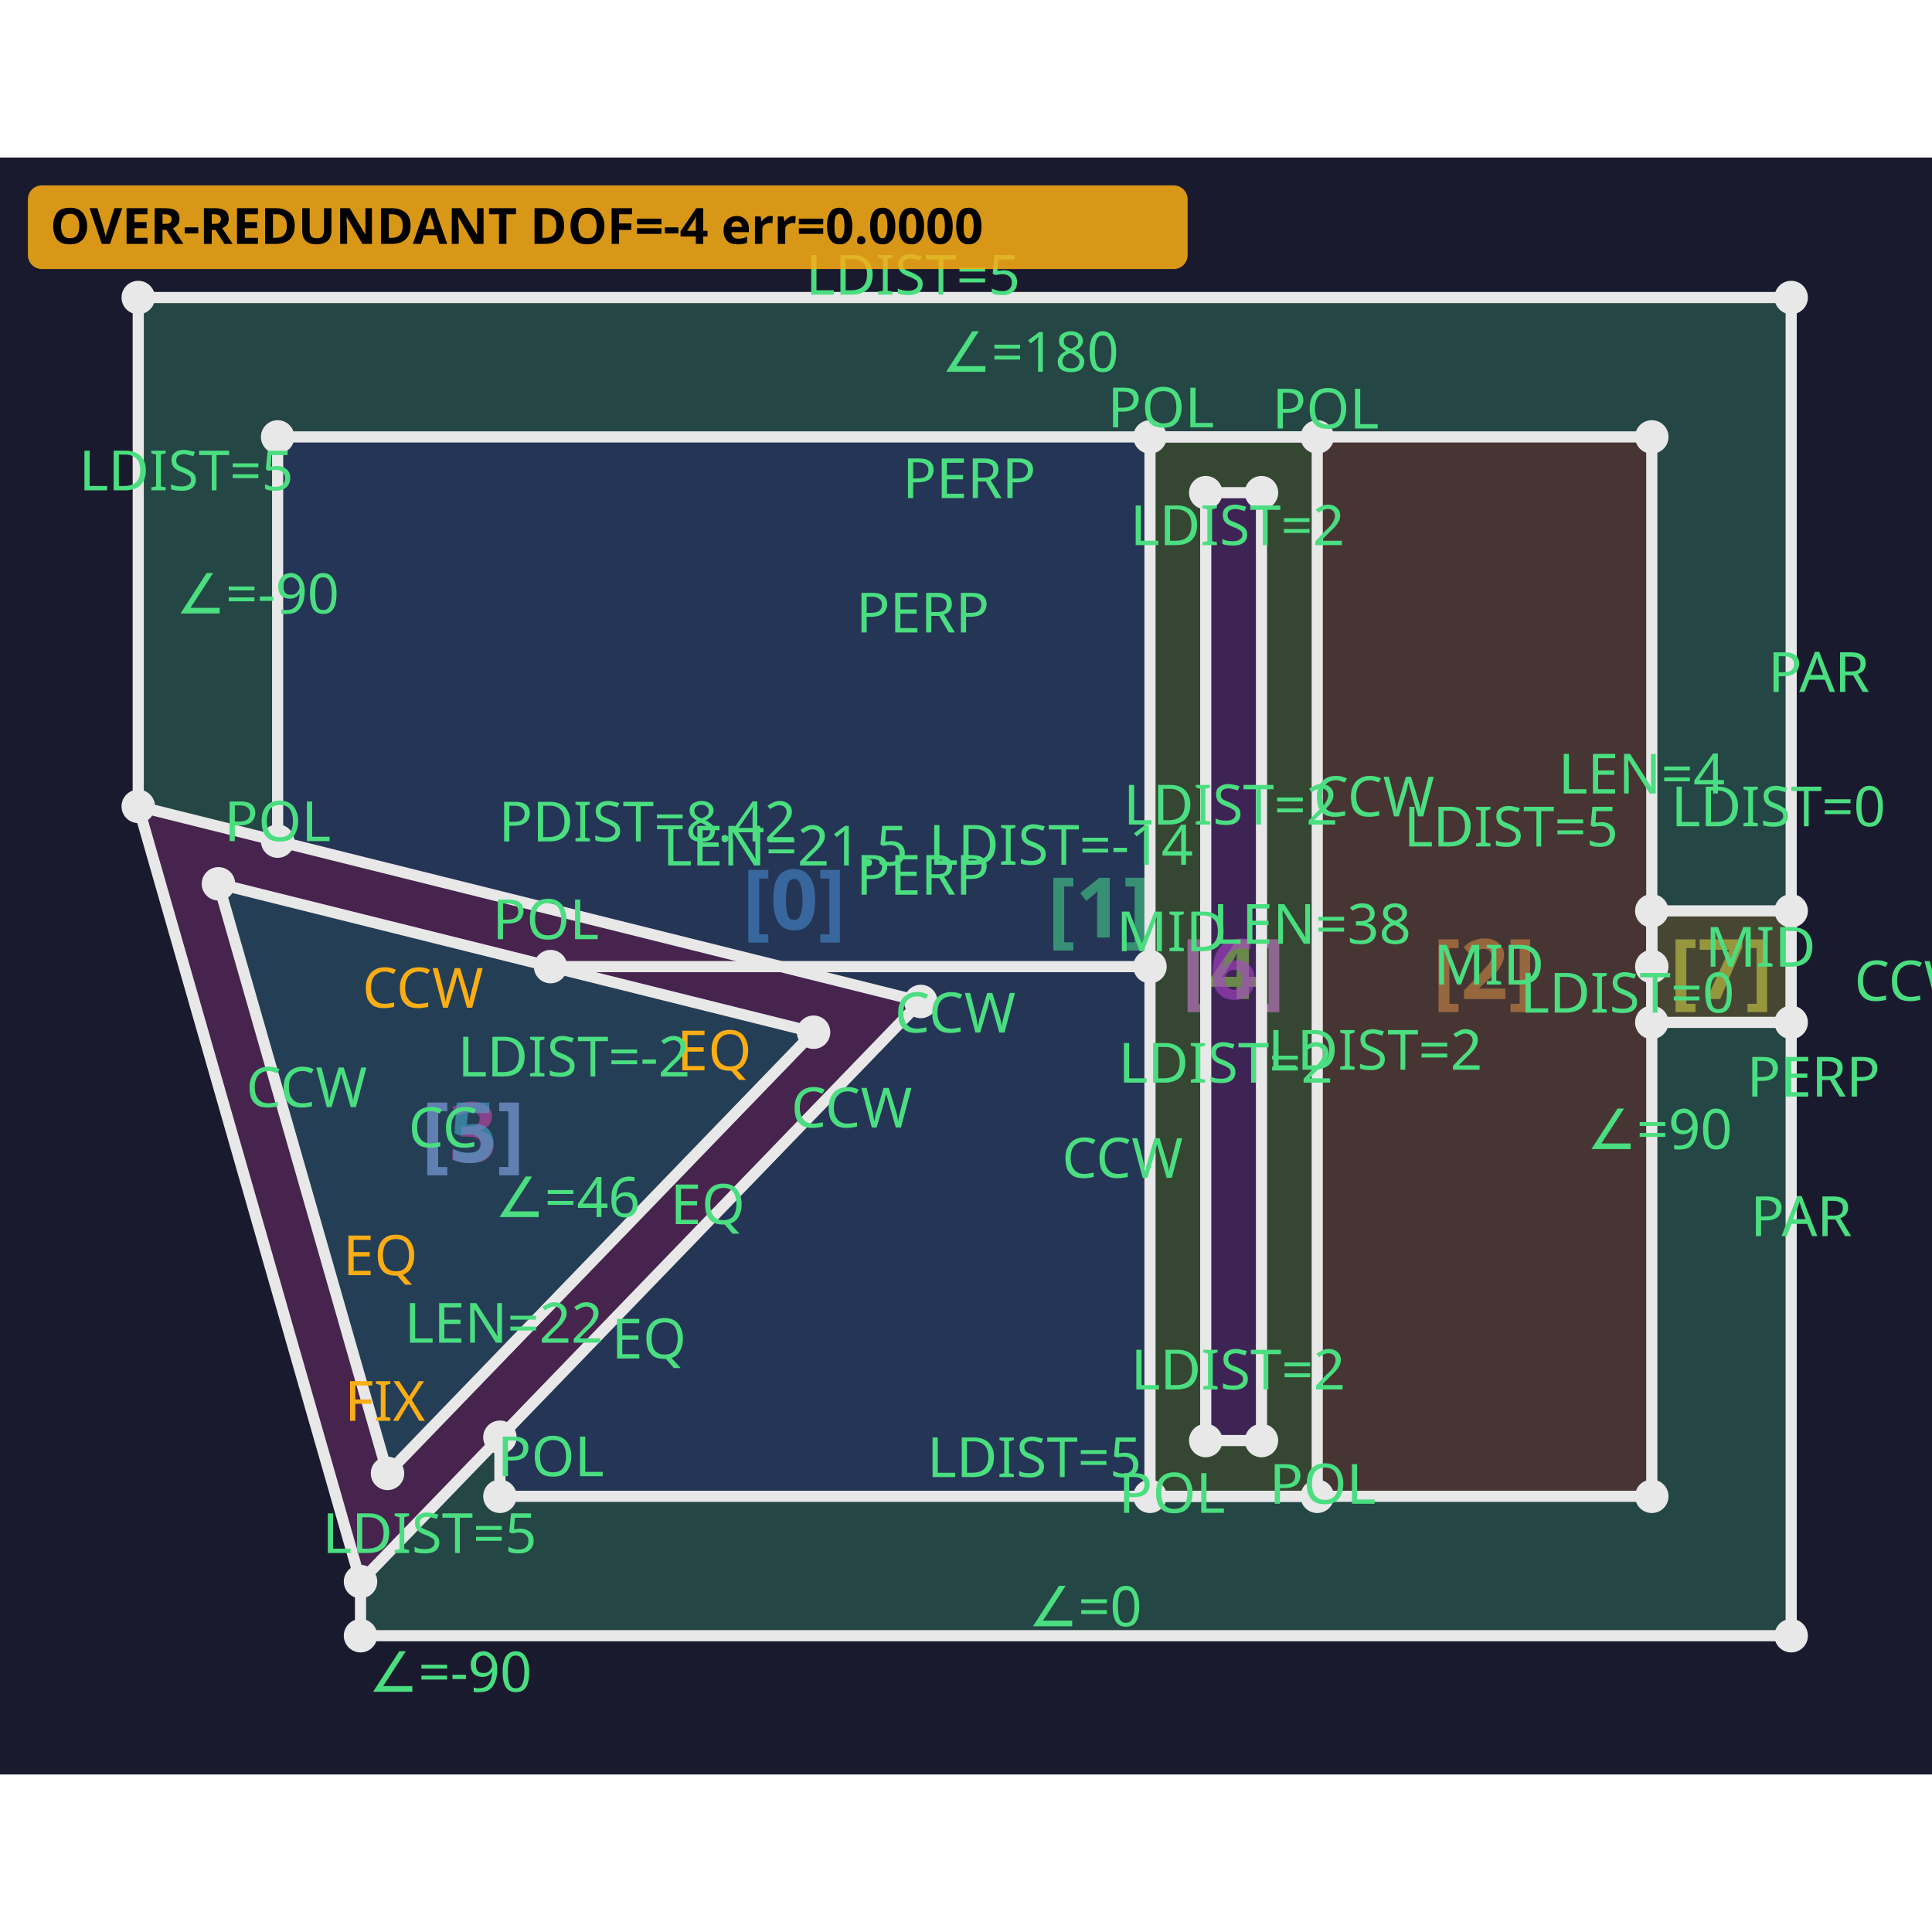
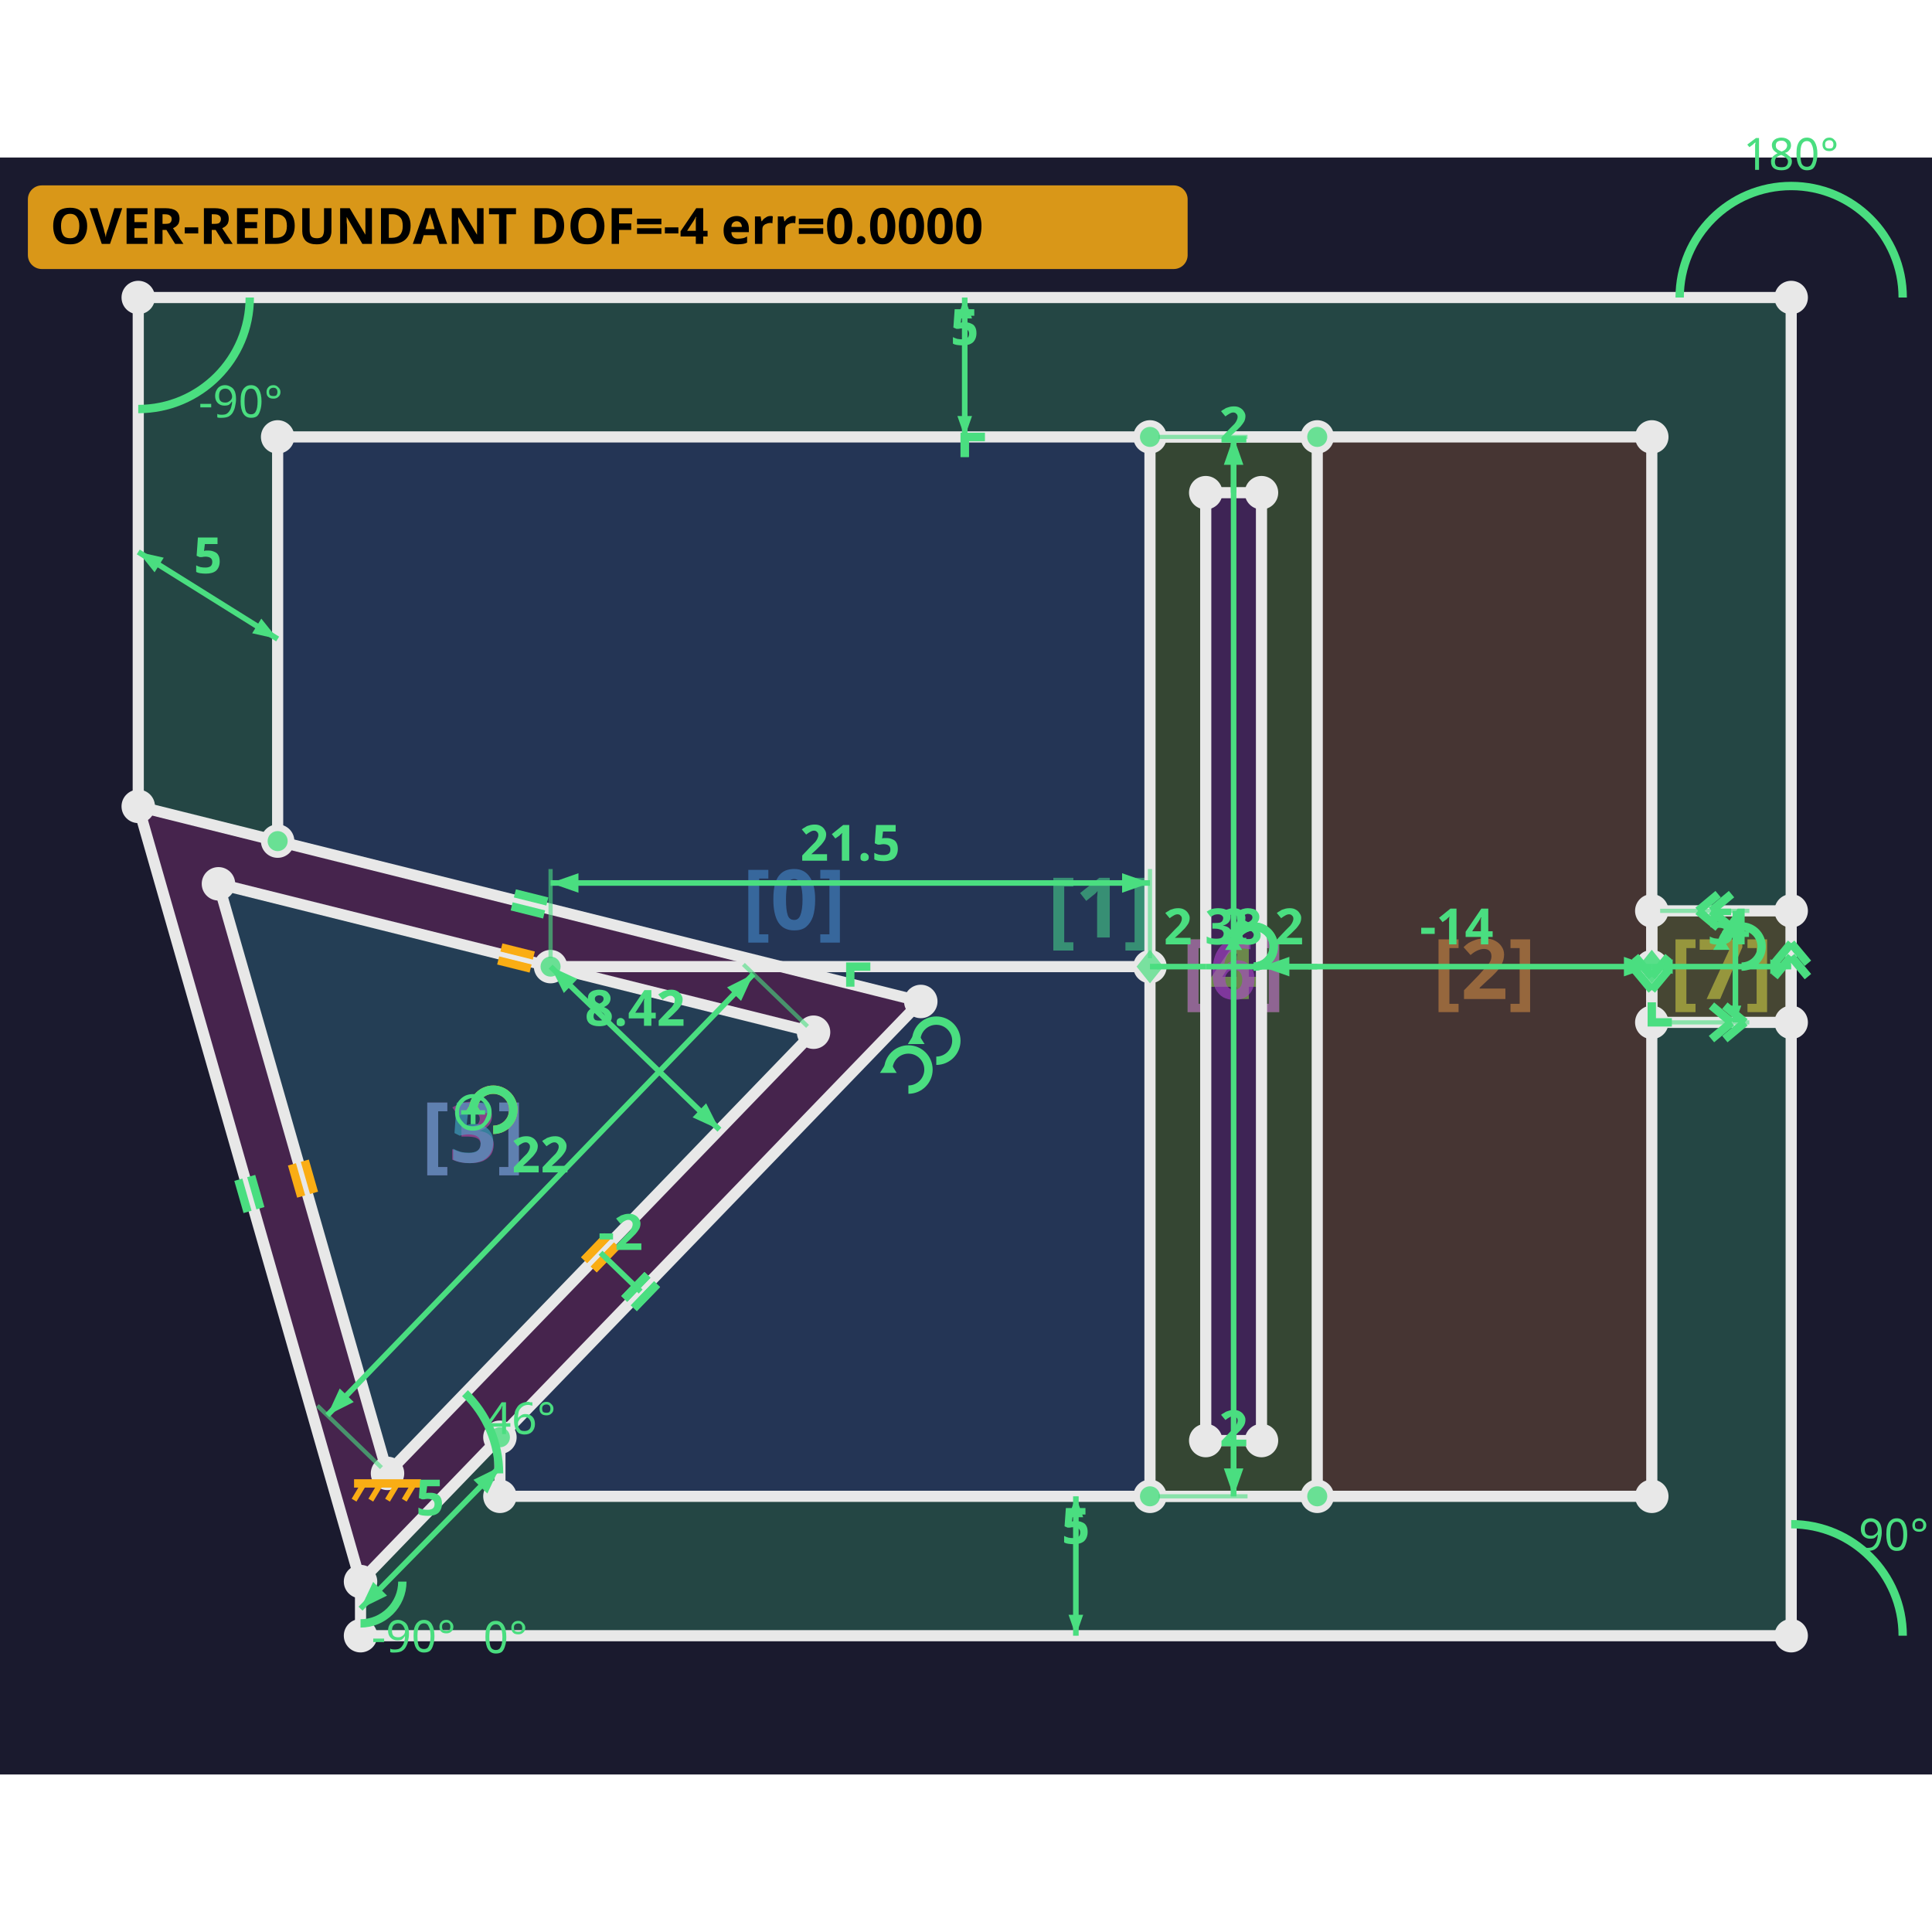
<svg xmlns="http://www.w3.org/2000/svg" viewBox="-13.9 -47.2 69.3 58.0" width="600" height="600">
  <rect x="-13.9" y="-47.2" width="69.3" height="58.0" fill="#1a1a2e" />
  <g data-layer="surfaces" opacity="0.25">
    <path d="M19.128,-16.928 L4.032,-1.296 L4.032,0.822 L27.349,0.822 L27.349,-37.178 L30.323,-37.178 L-3.941,-37.178 L-3.941,-22.680 L14.116,-18.178 L27.349,-18.178 L14.116,-18.178Z" fill="#4488cc" stroke="none" />
    <path d="M4.032,-1.296 L-0.968,3.881 L-0.968,5.822 L50.349,5.822 L50.349,-16.178 L45.349,-16.178 L45.349,-20.178 L50.349,-20.178 L50.349,-42.178 L-8.941,-42.178 L-8.941,-23.926 L-3.941,-22.680 L-3.941,-37.178 L30.323,-37.178 L33.349,-37.178 L33.349,-37.178 L45.349,-37.178 L45.349,0.822 L33.349,0.822 L32.118,0.822 L27.349,0.822 L27.349,0.822 L4.032,0.822Z" fill="#44cc88" stroke="none" />
    <path d="M33.349,0.822 L45.349,0.822 L45.349,-37.178 L33.349,-37.178Z" fill="#cc8844" stroke="none" />
    <path d="M-0.968,3.881 L4.032,-1.296 L19.128,-16.928 L14.116,-18.178 L5.849,-18.178 L14.116,-18.178 L-3.941,-22.680 L-8.941,-23.926Z" fill="#cc44aa" stroke="none" />
    <path d="M27.349,0.822 L32.118,0.822 L33.349,0.822 L33.349,-37.178 L30.323,-37.178 L27.349,-37.178Z" fill="#88cc44" stroke="none" />
    <path d="M0.000,0.000 L15.282,-15.825 L-6.064,-21.148Z" fill="#44aacc" stroke="none" />
    <path d="M31.349,-35.178 L29.349,-35.178 L29.349,-1.178 L31.349,-1.178Z" fill="#aa44cc" stroke="none" />
    <path d="M50.349,-16.178 L50.349,-20.178 L45.349,-20.178 L45.349,-16.178Z" fill="#cccc44" stroke="none" />
  </g>
  <g data-layer="surface-labels">
    <text x="14.588" y="-20.670" fill="#4488cc" font-size="3" font-family="sans-serif" text-anchor="middle" dominant-baseline="central" font-weight="bold" opacity="0.6">[0]</text>
    <text x="25.530" y="-20.386" fill="#44cc88" font-size="3" font-family="sans-serif" text-anchor="middle" dominant-baseline="central" font-weight="bold" opacity="0.6">[1]</text>
    <text x="39.349" y="-18.178" fill="#cc8844" font-size="3" font-family="sans-serif" text-anchor="middle" dominant-baseline="central" font-weight="bold" opacity="0.6">[2]</text>
    <text x="3.073" y="-12.324" fill="#cc44aa" font-size="3" font-family="sans-serif" text-anchor="middle" dominant-baseline="central" font-weight="bold" opacity="0.6">[3]</text>
    <text x="30.349" y="-18.178" fill="#88cc44" font-size="3" font-family="sans-serif" text-anchor="middle" dominant-baseline="central" font-weight="bold" opacity="0.6">[4]</text>
    <text x="3.073" y="-12.324" fill="#44aacc" font-size="3" font-family="sans-serif" text-anchor="middle" dominant-baseline="central" font-weight="bold" opacity="0.6">[5]</text>
    <text x="30.349" y="-18.178" fill="#aa44cc" font-size="3" font-family="sans-serif" text-anchor="middle" dominant-baseline="central" font-weight="bold" opacity="0.6">[6]</text>
    <text x="47.849" y="-18.178" fill="#cccc44" font-size="3" font-family="sans-serif" text-anchor="middle" dominant-baseline="central" font-weight="bold" opacity="0.6">[7]</text>
  </g>
  <g data-layer="edges">
    <line x1="0.000" y1="0.000" x2="15.282" y2="-15.825" stroke="#e8e8e8" stroke-width="0.4" />
    <line x1="15.282" y1="-15.825" x2="-6.064" y2="-21.148" stroke="#e8e8e8" stroke-width="0.4" />
    <line x1="-6.064" y1="-21.148" x2="0.000" y2="0.000" stroke="#e8e8e8" stroke-width="0.4" />
    <line x1="-0.968" y1="3.881" x2="19.128" y2="-16.928" stroke="#e8e8e8" stroke-width="0.4" />
    <line x1="19.128" y1="-16.928" x2="-8.941" y2="-23.926" stroke="#e8e8e8" stroke-width="0.4" />
    <line x1="-8.941" y1="-23.926" x2="-0.968" y2="3.881" stroke="#e8e8e8" stroke-width="0.4" />
    <line x1="-0.968" y1="3.881" x2="-0.968" y2="5.822" stroke="#e8e8e8" stroke-width="0.4" />
    <line x1="-0.968" y1="5.822" x2="50.349" y2="5.822" stroke="#e8e8e8" stroke-width="0.4" />
    <line x1="50.349" y1="5.822" x2="50.349" y2="-42.178" stroke="#e8e8e8" stroke-width="0.4" />
    <line x1="50.349" y1="-42.178" x2="-8.941" y2="-42.178" stroke="#e8e8e8" stroke-width="0.4" />
    <line x1="-8.941" y1="-42.178" x2="-8.941" y2="-23.926" stroke="#e8e8e8" stroke-width="0.4" />
    <line x1="4.032" y1="-1.296" x2="4.032" y2="0.822" stroke="#e8e8e8" stroke-width="0.4" />
    <line x1="4.032" y1="0.822" x2="45.349" y2="0.822" stroke="#e8e8e8" stroke-width="0.4" />
    <line x1="45.349" y1="0.822" x2="45.349" y2="-37.178" stroke="#e8e8e8" stroke-width="0.4" />
    <line x1="45.349" y1="-37.178" x2="-3.941" y2="-37.178" stroke="#e8e8e8" stroke-width="0.4" />
    <line x1="-3.941" y1="-37.178" x2="-3.941" y2="-22.680" stroke="#e8e8e8" stroke-width="0.4" />
    <line x1="45.349" y1="-20.178" x2="45.349" y2="-16.178" stroke="#e8e8e8" stroke-width="0.4" />
    <line x1="45.349" y1="-16.178" x2="50.349" y2="-16.178" stroke="#e8e8e8" stroke-width="0.4" />
    <line x1="50.349" y1="-16.178" x2="50.349" y2="-20.178" stroke="#e8e8e8" stroke-width="0.4" />
    <line x1="50.349" y1="-20.178" x2="45.349" y2="-20.178" stroke="#e8e8e8" stroke-width="0.4" />
    <line x1="33.349" y1="-37.178" x2="27.349" y2="-37.178" stroke="#e8e8e8" stroke-width="0.4" />
    <line x1="27.349" y1="-37.178" x2="27.349" y2="0.822" stroke="#e8e8e8" stroke-width="0.4" />
    <line x1="27.349" y1="0.822" x2="33.349" y2="0.822" stroke="#e8e8e8" stroke-width="0.4" />
    <line x1="33.349" y1="0.822" x2="33.349" y2="-37.178" stroke="#e8e8e8" stroke-width="0.4" />
    <line x1="31.349" y1="-35.178" x2="29.349" y2="-35.178" stroke="#e8e8e8" stroke-width="0.4" />
    <line x1="29.349" y1="-35.178" x2="29.349" y2="-1.178" stroke="#e8e8e8" stroke-width="0.4" />
    <line x1="29.349" y1="-1.178" x2="31.349" y2="-1.178" stroke="#e8e8e8" stroke-width="0.4" />
    <line x1="31.349" y1="-1.178" x2="31.349" y2="-35.178" stroke="#e8e8e8" stroke-width="0.4" />
    <line x1="5.849" y1="-18.178" x2="27.349" y2="-18.178" stroke="#e8e8e8" stroke-width="0.4" />
    <circle cx="0.000" cy="0.000" r="0.6" fill="#e8e8e8" />
    <circle cx="15.282" cy="-15.825" r="0.6" fill="#e8e8e8" />
    <circle cx="-6.064" cy="-21.148" r="0.6" fill="#e8e8e8" />
    <circle cx="-0.968" cy="3.881" r="0.6" fill="#e8e8e8" />
    <circle cx="19.128" cy="-16.928" r="0.6" fill="#e8e8e8" />
    <circle cx="-8.941" cy="-23.926" r="0.6" fill="#e8e8e8" />
    <circle cx="5.849" cy="-18.178" r="0.6" fill="#e8e8e8" />
    <circle cx="-0.968" cy="5.822" r="0.6" fill="#e8e8e8" />
    <circle cx="50.349" cy="5.822" r="0.6" fill="#e8e8e8" />
    <circle cx="50.349" cy="-42.178" r="0.6" fill="#e8e8e8" />
    <circle cx="-8.941" cy="-42.178" r="0.6" fill="#e8e8e8" />
    <circle cx="4.032" cy="-1.296" r="0.6" fill="#e8e8e8" />
    <circle cx="-3.941" cy="-22.680" r="0.6" fill="#e8e8e8" />
    <circle cx="4.032" cy="0.822" r="0.6" fill="#e8e8e8" />
    <circle cx="45.349" cy="0.822" r="0.6" fill="#e8e8e8" />
    <circle cx="45.349" cy="-37.178" r="0.6" fill="#e8e8e8" />
    <circle cx="-3.941" cy="-37.178" r="0.6" fill="#e8e8e8" />
    <circle cx="45.349" cy="-20.178" r="0.6" fill="#e8e8e8" />
    <circle cx="45.349" cy="-18.178" r="0.6" fill="#e8e8e8" />
    <circle cx="45.349" cy="-16.178" r="0.6" fill="#e8e8e8" />
    <circle cx="50.349" cy="-16.178" r="0.6" fill="#e8e8e8" />
    <circle cx="50.349" cy="-20.178" r="0.6" fill="#e8e8e8" />
    <circle cx="33.349" cy="-37.178" r="0.6" fill="#e8e8e8" />
    <circle cx="27.349" cy="-37.178" r="0.6" fill="#e8e8e8" />
    <circle cx="27.349" cy="0.822" r="0.6" fill="#e8e8e8" />
    <circle cx="33.349" cy="0.822" r="0.6" fill="#e8e8e8" />
    <circle cx="31.349" cy="-35.178" r="0.6" fill="#e8e8e8" />
    <circle cx="29.349" cy="-35.178" r="0.6" fill="#e8e8e8" />
    <circle cx="29.349" cy="-1.178" r="0.6" fill="#e8e8e8" />
    <circle cx="31.349" cy="-1.178" r="0.6" fill="#e8e8e8" />
    <circle cx="27.349" cy="-18.178" r="0.6" fill="#e8e8e8" />
  </g>
  <g data-layer="construction">
  </g>
-   <g data-layer="labels">
-     <text x="-0.088" y="-1.885" fill="#faad14" font-size="2" font-family="sans-serif" text-anchor="middle">FIX</text>
-     <text x="-0.253" y="-7.107" fill="#faad14" font-size="2" font-family="sans-serif" text-anchor="middle">EQ</text>
-     <text x="11.722" y="-14.458" fill="#faad14" font-size="2" font-family="sans-serif" text-anchor="middle">EQ</text>
-     <text x="1.272" y="-16.702" fill="#faad14" font-size="2" font-family="sans-serif" text-anchor="middle">CCW</text>
-     <text x="9.385" y="-4.120" fill="#4ade80" font-size="2" font-family="sans-serif" text-anchor="middle">EQ</text>
-     <text x="11.488" y="-8.939" fill="#4ade80" font-size="2" font-family="sans-serif" text-anchor="middle">EQ</text>
-     <text x="-2.900" y="-13.137" fill="#4ade80" font-size="2" font-family="sans-serif" text-anchor="middle">CCW</text>
-     <text x="4.174" y="-4.687" fill="#4ade80" font-size="2" font-family="sans-serif" text-anchor="middle">LEN=22</text>
-     <text x="6.689" y="-14.237" fill="#4ade80" font-size="2" font-family="sans-serif" text-anchor="middle">LDIST=-2</text>
-     <text x="1.992" y="-11.696" fill="#4ade80" font-size="2" font-family="sans-serif" text-anchor="middle">CC</text>
-     <text x="6.454" y="-9.193" fill="#4ade80" font-size="2" font-family="sans-serif" text-anchor="middle">∠=46</text>
-     <text x="5.681" y="-19.161" fill="#4ade80" font-size="2" font-family="sans-serif" text-anchor="middle">POL</text>
-     <text x="9.332" y="-22.666" fill="#4ade80" font-size="2" font-family="sans-serif" text-anchor="middle">PDIST=8.42</text>
-     <text x="16.649" y="-12.407" fill="#4ade80" font-size="2" font-family="sans-serif" text-anchor="middle">CCW</text>
-     <text x="2.245" y="7.834" fill="#4ade80" font-size="2" font-family="sans-serif" text-anchor="middle">∠=-90</text>
-     <text x="25.020" y="5.486" fill="#4ade80" font-size="2" font-family="sans-serif" text-anchor="middle">∠=0</text>
-     <text x="45.623" y="-11.630" fill="#4ade80" font-size="2" font-family="sans-serif" text-anchor="middle">∠=90</text>
-     <text x="23.052" y="-39.516" fill="#4ade80" font-size="2" font-family="sans-serif" text-anchor="middle">∠=180</text>
-     <text x="-4.666" y="-30.844" fill="#4ade80" font-size="2" font-family="sans-serif" text-anchor="middle">∠=-90</text>
-     <text x="5.855" y="0.102" fill="#4ade80" font-size="2" font-family="sans-serif" text-anchor="middle">POL</text>
-     <text x="-3.941" y="-22.680" fill="#4ade80" font-size="2" font-family="sans-serif" text-anchor="middle">POL</text>
-     <text x="20.366" y="-15.813" fill="#4ade80" font-size="2" font-family="sans-serif" text-anchor="middle">CCW</text>
-     <text x="1.513" y="2.855" fill="#4ade80" font-size="2" font-family="sans-serif" text-anchor="middle">LDIST=5</text>
-     <text x="23.205" y="0.132" fill="#4ade80" font-size="2" font-family="sans-serif" text-anchor="middle">LDIST=5</text>
-     <text x="40.304" y="-22.488" fill="#4ade80" font-size="2" font-family="sans-serif" text-anchor="middle">LDIST=5</text>
-     <text x="18.853" y="-42.280" fill="#4ade80" font-size="2" font-family="sans-serif" text-anchor="middle">LDIST=5</text>
-     <text x="-7.216" y="-35.260" fill="#4ade80" font-size="2" font-family="sans-serif" text-anchor="middle">LDIST=5</text>
-     <text x="54.787" y="-16.953" fill="#4ade80" font-size="2" font-family="sans-serif" text-anchor="middle">CCW</text>
-     <text x="51.343" y="-28.030" fill="#4ade80" font-size="2" font-family="sans-serif" text-anchor="middle">PAR</text>
-     <text x="50.711" y="-8.509" fill="#4ade80" font-size="2" font-family="sans-serif" text-anchor="middle">PAR</text>
-     <text x="44.989" y="-24.384" fill="#4ade80" font-size="2" font-family="sans-serif" text-anchor="middle">LEN=4</text>
-     <text x="51.155" y="-13.513" fill="#4ade80" font-size="2" font-family="sans-serif" text-anchor="middle">PERP</text>
-     <text x="49.894" y="-23.211" fill="#4ade80" font-size="2" font-family="sans-serif" text-anchor="middle">LDIST=0</text>
-     <text x="44.474" y="-16.526" fill="#4ade80" font-size="2" font-family="sans-serif" text-anchor="middle">LDIST=0</text>
-     <text x="49.248" y="-18.175" fill="#4ade80" font-size="2" font-family="sans-serif" text-anchor="middle">MID</text>
-     <text x="39.510" y="-17.535" fill="#4ade80" font-size="2" font-family="sans-serif" text-anchor="middle">MID</text>
-     <text x="35.385" y="-23.566" fill="#4ade80" font-size="2" font-family="sans-serif" text-anchor="middle">CCW</text>
-     <text x="33.652" y="-37.481" fill="#4ade80" font-size="2" font-family="sans-serif" text-anchor="middle">POL</text>
-     <text x="27.746" y="-37.521" fill="#4ade80" font-size="2" font-family="sans-serif" text-anchor="middle">POL</text>
-     <text x="28.141" y="1.414" fill="#4ade80" font-size="2" font-family="sans-serif" text-anchor="middle">POL</text>
-     <text x="33.547" y="1.090" fill="#4ade80" font-size="2" font-family="sans-serif" text-anchor="middle">POL</text>
-     <text x="19.200" y="-30.165" fill="#4ade80" font-size="2" font-family="sans-serif" text-anchor="middle">PERP</text>
-     <text x="20.869" y="-34.984" fill="#4ade80" font-size="2" font-family="sans-serif" text-anchor="middle">PERP</text>
-     <text x="26.366" y="-10.599" fill="#4ade80" font-size="2" font-family="sans-serif" text-anchor="middle">CCW</text>
-     <text x="30.489" y="-33.295" fill="#4ade80" font-size="2" font-family="sans-serif" text-anchor="middle">LDIST=2</text>
-     <text x="30.247" y="-23.273" fill="#4ade80" font-size="2" font-family="sans-serif" text-anchor="middle">LDIST=2</text>
-     <text x="30.514" y="-3.010" fill="#4ade80" font-size="2" font-family="sans-serif" text-anchor="middle">LDIST=2</text>
-     <text x="30.067" y="-14.013" fill="#4ade80" font-size="2" font-family="sans-serif" text-anchor="middle">LDIST=2</text>
-     <text x="35.426" y="-14.480" fill="#4ade80" font-size="2" font-family="sans-serif" text-anchor="middle">LDIST=2</text>
-     <text x="24.158" y="-21.832" fill="#4ade80" font-size="2" font-family="sans-serif" text-anchor="middle">LDIST=-14</text>
-     <text x="33.156" y="-18.994" fill="#4ade80" font-size="2" font-family="sans-serif" text-anchor="middle">LEN=38</text>
-     <text x="28.127" y="-18.730" fill="#4ade80" font-size="2" font-family="sans-serif" text-anchor="middle">MID</text>
-     <text x="14.275" y="-21.804" fill="#4ade80" font-size="2" font-family="sans-serif" text-anchor="middle">LEN=21.5</text>
-     <text x="19.206" y="-20.758" fill="#4ade80" font-size="2" font-family="sans-serif" text-anchor="middle">PERP</text>
+   <g data-layer="annotations">
+     <line x1="-1.200" y1="0.360" x2="1.200" y2="0.360" stroke="#faad14" stroke-width="0.3" />
+     <line x1="-0.840" y1="0.360" x2="-1.200" y2="0.960" stroke="#faad14" stroke-width="0.2" />
+     <line x1="-0.240" y1="0.360" x2="-0.600" y2="0.960" stroke="#faad14" stroke-width="0.2" />
+     <line x1="0.360" y1="0.360" x2="0.000" y2="0.960" stroke="#faad14" stroke-width="0.2" />
+     <line x1="0.960" y1="0.360" x2="0.600" y2="0.960" stroke="#faad14" stroke-width="0.2" />
+     <line x1="7.041" y1="-8.153" x2="8.241" y2="-8.153" stroke="#faad14" stroke-width="0.3" transform="rotate(-46.0 7.641 -7.913)" />
+     <line x1="7.041" y1="-7.673" x2="8.241" y2="-7.673" stroke="#faad14" stroke-width="0.3" transform="rotate(-46.0 7.641 -7.913)" />
+     <line x1="4.009" y1="-18.727" x2="5.209" y2="-18.727" stroke="#faad14" stroke-width="0.3" transform="rotate(-166.0 4.609 -18.487)" />
+     <line x1="4.009" y1="-18.247" x2="5.209" y2="-18.247" stroke="#faad14" stroke-width="0.3" transform="rotate(-166.0 4.609 -18.487)" />
+     <line x1="7.041" y1="-8.153" x2="8.241" y2="-8.153" stroke="#faad14" stroke-width="0.3" transform="rotate(-46.0 7.641 -7.913)" />
+     <line x1="7.041" y1="-7.673" x2="8.241" y2="-7.673" stroke="#faad14" stroke-width="0.3" transform="rotate(-46.0 7.641 -7.913)" />
+     <line x1="-3.632" y1="-10.814" x2="-2.432" y2="-10.814" stroke="#faad14" stroke-width="0.3" transform="rotate(74.0 -3.032 -10.574)" />
+     <line x1="-3.632" y1="-10.334" x2="-2.432" y2="-10.334" stroke="#faad14" stroke-width="0.3" transform="rotate(74.0 -3.032 -10.574)" />
+     <path d="M3.793,-12.324 A0.720,0.720 0 1,0 3.073,-13.044" fill="none" stroke="#faad14" stroke-width="0.3" />
+     <polygon points="3.073,-13.404 3.373,-12.924 2.773,-12.924" fill="#faad14" />
+     <line x1="8.480" y1="-6.763" x2="9.680" y2="-6.763" stroke="#4ade80" stroke-width="0.3" transform="rotate(-46.0 9.080 -6.523)" />
+     <line x1="8.480" y1="-6.283" x2="9.680" y2="-6.283" stroke="#4ade80" stroke-width="0.3" transform="rotate(-46.0 9.080 -6.523)" />
+     <line x1="4.493" y1="-20.667" x2="5.693" y2="-20.667" stroke="#4ade80" stroke-width="0.3" transform="rotate(-166.0 5.093 -20.427)" />
+     <line x1="4.493" y1="-20.187" x2="5.693" y2="-20.187" stroke="#4ade80" stroke-width="0.3" transform="rotate(-166.0 5.093 -20.427)" />
+     <line x1="8.480" y1="-6.763" x2="9.680" y2="-6.763" stroke="#4ade80" stroke-width="0.3" transform="rotate(-46.0 9.080 -6.523)" />
+     <line x1="8.480" y1="-6.283" x2="9.680" y2="-6.283" stroke="#4ade80" stroke-width="0.3" transform="rotate(-46.0 9.080 -6.523)" />
+     <line x1="-5.555" y1="-10.263" x2="-4.355" y2="-10.263" stroke="#4ade80" stroke-width="0.3" transform="rotate(74.0 -4.955 -10.023)" />
+     <line x1="-5.555" y1="-9.783" x2="-4.355" y2="-9.783" stroke="#4ade80" stroke-width="0.3" transform="rotate(74.0 -4.955 -10.023)" />
+     <path d="M3.793,-12.324 A0.720,0.720 0 1,0 3.073,-13.044" fill="none" stroke="#4ade80" stroke-width="0.3" />
+     <polygon points="3.073,-13.404 3.373,-12.924 2.773,-12.924" fill="#4ade80" />
+     <line x1="-0.216" y1="-0.208" x2="-2.518" y2="-2.431" stroke="#4ade80" stroke-width="0.15" opacity="0.6" />
+     <line x1="15.067" y1="-16.034" x2="12.765" y2="-18.257" stroke="#4ade80" stroke-width="0.15" opacity="0.6" />
+     <line x1="-2.158" y1="-2.084" x2="13.124" y2="-17.909" stroke="#4ade80" stroke-width="0.2" />
+     <polygon points="-2.158,-2.084 -1.715,-3.046 -1.212,-2.560" fill="#4ade80" />
+     <polygon points="13.124,-17.909 12.178,-17.433 12.682,-16.947" fill="#4ade80" />
+     <text x="5.483" y="-10.797" fill="#4ade80" font-size="1.8" font-family="sans-serif" text-anchor="middle" font-weight="bold">22</text>
+     <line x1="7.641" y1="-7.913" x2="9.080" y2="-6.523" stroke="#4ade80" stroke-width="0.2" />
+     <polygon points="7.641,-7.913 7.930,-7.780 7.784,-7.629" fill="#4ade80" />
+     <polygon points="9.080,-6.523 8.937,-6.807 8.791,-6.656" fill="#4ade80" />
+     <text x="8.361" y="-8.018" fill="#4ade80" font-size="1.8" font-family="sans-serif" text-anchor="middle" font-weight="bold">-2</text>
+     <text x="3.073" y="-12.324" fill="#4ade80" font-size="2" font-family="sans-serif" text-anchor="middle">⊕</text>
+     <path d="M4.000,0.000 A4.000,4.000 0 0,0 2.779,-2.877" fill="none" stroke="#4ade80" stroke-width="0.3" />
+     <text x="4.787" y="-2.032" fill="#4ade80" font-size="1.6" font-family="sans-serif" text-anchor="middle" dominant-baseline="central">46°</text>
+     <circle cx="5.849" cy="-18.178" r="0.36" fill="#4ade80" opacity="0.8" />
+     <line x1="5.849" y1="-18.178" x2="11.906" y2="-12.329" stroke="#4ade80" stroke-width="0.2" />
+     <polygon points="5.849,-18.178 6.811,-17.735 6.325,-17.231" fill="#4ade80" />
+     <polygon points="11.906,-12.329 11.429,-13.275 10.943,-12.771" fill="#4ade80" />
+     <text x="8.877" y="-16.053" fill="#4ade80" font-size="1.8" font-family="sans-serif" text-anchor="middle" font-weight="bold">8.42</text>
+     <path d="M18.684,-13.766 A0.720,0.720 0 1,0 17.964,-14.486" fill="none" stroke="#4ade80" stroke-width="0.3" />
+     <polygon points="17.964,-14.846 18.264,-14.366 17.664,-14.366" fill="#4ade80" />
+     <path d="M0.532,3.881 A1.500,1.500 0 0,1 -0.968,5.381" fill="none" stroke="#4ade80" stroke-width="0.3" />
+     <text x="0.942" y="5.790" fill="#4ade80" font-size="1.6" font-family="sans-serif" text-anchor="middle" dominant-baseline="central">-90°</text>
+     <path d="M3.032,5.822 A4.000,4.000 0 0,1 3.032,5.822" fill="none" stroke="#4ade80" stroke-width="0.3" />
+     <text x="4.232" y="5.822" fill="#4ade80" font-size="1.6" font-family="sans-serif" text-anchor="middle" dominant-baseline="central">0°</text>
+     <path d="M54.349,5.822 A4.000,4.000 0 0,0 50.349,1.822" fill="none" stroke="#4ade80" stroke-width="0.3" />
+     <text x="54.026" y="2.145" fill="#4ade80" font-size="1.6" font-family="sans-serif" text-anchor="middle" dominant-baseline="central">90°</text>
+     <path d="M54.349,-42.178 A4.000,4.000 0 0,0 46.349,-42.178" fill="none" stroke="#4ade80" stroke-width="0.3" />
+     <text x="50.349" y="-47.378" fill="#4ade80" font-size="1.6" font-family="sans-serif" text-anchor="middle" dominant-baseline="central">180°</text>
+     <path d="M-4.941,-42.178 A4.000,4.000 0 0,1 -8.941,-38.178" fill="none" stroke="#4ade80" stroke-width="0.3" />
+     <text x="-5.264" y="-38.501" fill="#4ade80" font-size="1.6" font-family="sans-serif" text-anchor="middle" dominant-baseline="central">-90°</text>
+     <circle cx="4.032" cy="-1.296" r="0.36" fill="#4ade80" opacity="0.8" />
+     <circle cx="-3.941" cy="-22.680" r="0.36" fill="#4ade80" opacity="0.8" />
+     <path d="M19.684,-14.801 A0.720,0.720 0 1,0 18.964,-15.521" fill="none" stroke="#4ade80" stroke-width="0.3" />
+     <polygon points="18.964,-15.881 19.264,-15.401 18.664,-15.401" fill="#4ade80" />
+     <line x1="-0.968" y1="4.852" x2="4.032" y2="-0.237" stroke="#4ade80" stroke-width="0.2" />
+     <polygon points="-0.968,4.852 -0.516,3.893 -0.017,4.384" fill="#4ade80" />
+     <polygon points="4.032,-0.237 3.082,0.231 3.581,0.722" fill="#4ade80" />
+     <text x="1.532" y="1.507" fill="#4ade80" font-size="1.8" font-family="sans-serif" text-anchor="middle" font-weight="bold">5</text>
+     <line x1="24.691" y1="5.822" x2="24.691" y2="0.822" stroke="#4ade80" stroke-width="0.2" />
+     <polygon points="24.691,5.822 24.428,5.072 24.953,5.072" fill="#4ade80" />
+     <polygon points="24.691,0.822 24.428,1.572 24.953,1.572" fill="#4ade80" />
+     <text x="24.691" y="2.522" fill="#4ade80" font-size="1.8" font-family="sans-serif" text-anchor="middle" font-weight="bold">5</text>
+     <line x1="50.349" y1="-18.178" x2="45.349" y2="-18.178" stroke="#4ade80" stroke-width="0.2" />
+     <polygon points="50.349,-18.178 49.599,-17.915 49.599,-18.440" fill="#4ade80" />
+     <polygon points="45.349,-18.178 46.099,-17.915 46.099,-18.440" fill="#4ade80" />
+     <text x="47.849" y="-18.978" fill="#4ade80" font-size="1.8" font-family="sans-serif" text-anchor="middle" font-weight="bold">5</text>
+     <line x1="20.704" y1="-42.178" x2="20.704" y2="-37.178" stroke="#4ade80" stroke-width="0.2" />
+     <polygon points="20.704,-42.178 20.966,-41.428 20.441,-41.428" fill="#4ade80" />
+     <polygon points="20.704,-37.178 20.966,-37.928 20.441,-37.928" fill="#4ade80" />
+     <text x="20.704" y="-40.478" fill="#4ade80" font-size="1.8" font-family="sans-serif" text-anchor="middle" font-weight="bold">5</text>
+     <line x1="-8.941" y1="-33.052" x2="-3.941" y2="-29.929" stroke="#4ade80" stroke-width="0.2" />
+     <polygon points="-8.941,-33.052 -8.027,-32.846 -8.355,-32.321" fill="#4ade80" />
+     <polygon points="-3.941,-29.929 -4.527,-30.660 -4.855,-30.135" fill="#4ade80" />
+     <text x="-6.441" y="-32.290" fill="#4ade80" font-size="1.8" font-family="sans-serif" text-anchor="middle" font-weight="bold">5</text>
+     <path d="M48.569,-18.178 A0.720,0.720 0 1,0 47.849,-18.898" fill="none" stroke="#4ade80" stroke-width="0.3" />
+     <polygon points="47.849,-19.258 48.149,-18.778 47.549,-18.778" fill="#4ade80" />
+     <line x1="44.989" y1="-18.778" x2="45.709" y2="-18.178" stroke="#4ade80" stroke-width="0.3" transform="rotate(90.0 45.349 -18.178)" />
+     <line x1="45.709" y1="-18.178" x2="44.989" y2="-17.578" stroke="#4ade80" stroke-width="0.3" transform="rotate(90.0 45.349 -18.178)" />
+     <line x1="45.469" y1="-18.778" x2="46.189" y2="-18.178" stroke="#4ade80" stroke-width="0.3" transform="rotate(90.0 45.349 -18.178)" />
+     <line x1="46.189" y1="-18.178" x2="45.469" y2="-17.578" stroke="#4ade80" stroke-width="0.3" transform="rotate(90.0 45.349 -18.178)" />
+     <line x1="49.989" y1="-18.778" x2="50.709" y2="-18.178" stroke="#4ade80" stroke-width="0.3" transform="rotate(-90.0 50.349 -18.178)" />
+     <line x1="50.709" y1="-18.178" x2="49.989" y2="-17.578" stroke="#4ade80" stroke-width="0.3" transform="rotate(-90.0 50.349 -18.178)" />
+     <line x1="50.469" y1="-18.778" x2="51.189" y2="-18.178" stroke="#4ade80" stroke-width="0.3" transform="rotate(-90.0 50.349 -18.178)" />
+     <line x1="51.189" y1="-18.178" x2="50.469" y2="-17.578" stroke="#4ade80" stroke-width="0.3" transform="rotate(-90.0 50.349 -18.178)" />
+     <line x1="47.489" y1="-16.778" x2="48.209" y2="-16.178" stroke="#4ade80" stroke-width="0.3" transform="rotate(-0.0 47.849 -16.178)" />
+     <line x1="48.209" y1="-16.178" x2="47.489" y2="-15.578" stroke="#4ade80" stroke-width="0.3" transform="rotate(-0.0 47.849 -16.178)" />
+     <line x1="47.969" y1="-16.778" x2="48.689" y2="-16.178" stroke="#4ade80" stroke-width="0.3" transform="rotate(-0.0 47.849 -16.178)" />
+     <line x1="48.689" y1="-16.178" x2="47.969" y2="-15.578" stroke="#4ade80" stroke-width="0.3" transform="rotate(-0.0 47.849 -16.178)" />
+     <line x1="47.489" y1="-20.778" x2="48.209" y2="-20.178" stroke="#4ade80" stroke-width="0.3" transform="rotate(180.0 47.849 -20.178)" />
+     <line x1="48.209" y1="-20.178" x2="47.489" y2="-19.578" stroke="#4ade80" stroke-width="0.3" transform="rotate(180.0 47.849 -20.178)" />
+     <line x1="47.969" y1="-20.778" x2="48.689" y2="-20.178" stroke="#4ade80" stroke-width="0.3" transform="rotate(180.0 47.849 -20.178)" />
+     <line x1="48.689" y1="-20.178" x2="47.969" y2="-19.578" stroke="#4ade80" stroke-width="0.3" transform="rotate(180.0 47.849 -20.178)" />
+     <line x1="45.649" y1="-20.178" x2="48.849" y2="-20.178" stroke="#4ade80" stroke-width="0.15" opacity="0.6" />
+     <line x1="45.649" y1="-16.178" x2="48.849" y2="-16.178" stroke="#4ade80" stroke-width="0.15" opacity="0.6" />
+     <line x1="48.349" y1="-20.178" x2="48.349" y2="-16.178" stroke="#4ade80" stroke-width="0.2" />
+     <polygon points="48.349,-20.178 48.559,-19.578 48.139,-19.578" fill="#4ade80" />
+     <polygon points="48.349,-16.178 48.559,-16.778 48.139,-16.778" fill="#4ade80" />
+     <text x="48.349" y="-18.978" fill="#4ade80" font-size="1.8" font-family="sans-serif" text-anchor="middle" font-weight="bold">4</text>
+     <polyline points="46.069,-16.178 45.349,-16.178 45.349,-15.458" fill="none" stroke="#4ade80" stroke-width="0.3" transform="rotate(-90.0 45.349 -16.178)" />
+     <polygon points="45.349,-18.778 45.829,-18.178 45.349,-17.578 44.869,-18.178" fill="#4ade80" opacity="0.7" />
+     <polygon points="45.349,-18.778 45.829,-18.178 45.349,-17.578 44.869,-18.178" fill="#4ade80" opacity="0.7" />
+     <path d="M31.069,-18.178 A0.720,0.720 0 1,0 30.349,-18.898" fill="none" stroke="#4ade80" stroke-width="0.3" />
+     <polygon points="30.349,-19.258 30.649,-18.778 30.049,-18.778" fill="#4ade80" />
+     <circle cx="33.349" cy="-37.178" r="0.36" fill="#4ade80" opacity="0.8" />
+     <circle cx="27.349" cy="-37.178" r="0.36" fill="#4ade80" opacity="0.8" />
+     <circle cx="27.349" cy="0.822" r="0.36" fill="#4ade80" opacity="0.8" />
+     <circle cx="33.349" cy="0.822" r="0.36" fill="#4ade80" opacity="0.8" />
+     <polyline points="21.424,-37.178 20.704,-37.178 20.704,-36.458" fill="none" stroke="#4ade80" stroke-width="0.3" />
+     <polyline points="21.424,-37.178 20.704,-37.178 20.704,-36.458" fill="none" stroke="#4ade80" stroke-width="0.3" />
+     <path d="M31.069,-18.178 A0.720,0.720 0 1,0 30.349,-18.898" fill="none" stroke="#4ade80" stroke-width="0.3" />
+     <polygon points="30.349,-19.258 30.649,-18.778 30.049,-18.778" fill="#4ade80" />
+     <line x1="30.349" y1="-37.178" x2="30.349" y2="-35.178" stroke="#4ade80" stroke-width="0.2" />
+     <polygon points="30.349,-37.178 30.454,-36.878 30.244,-36.878" fill="#4ade80" />
+     <polygon points="30.349,-35.178 30.454,-35.478 30.244,-35.478" fill="#4ade80" />
+     <text x="30.349" y="-36.978" fill="#4ade80" font-size="1.8" font-family="sans-serif" text-anchor="middle" font-weight="bold">2</text>
+     <line x1="27.349" y1="-18.178" x2="29.349" y2="-18.178" stroke="#4ade80" stroke-width="0.2" />
+     <polygon points="27.349,-18.178 27.649,-18.283 27.649,-18.073" fill="#4ade80" />
+     <polygon points="29.349,-18.178 29.049,-18.283 29.049,-18.073" fill="#4ade80" />
+     <text x="28.349" y="-18.978" fill="#4ade80" font-size="1.8" font-family="sans-serif" text-anchor="middle" font-weight="bold">2</text>
+     <line x1="30.349" y1="0.822" x2="30.349" y2="-1.178" stroke="#4ade80" stroke-width="0.2" />
+     <polygon points="30.349,0.822 30.244,0.522 30.454,0.522" fill="#4ade80" />
+     <polygon points="30.349,-1.178 30.244,-0.878 30.454,-0.878" fill="#4ade80" />
+     <text x="30.349" y="-0.978" fill="#4ade80" font-size="1.8" font-family="sans-serif" text-anchor="middle" font-weight="bold">2</text>
+     <line x1="33.349" y1="-18.178" x2="31.349" y2="-18.178" stroke="#4ade80" stroke-width="0.2" />
+     <polygon points="33.349,-18.178 33.049,-18.073 33.049,-18.283" fill="#4ade80" />
+     <polygon points="31.349,-18.178 31.649,-18.073 31.649,-18.283" fill="#4ade80" />
+     <text x="32.349" y="-18.978" fill="#4ade80" font-size="1.8" font-family="sans-serif" text-anchor="middle" font-weight="bold">2</text>
+     <line x1="29.349" y1="-18.178" x2="31.349" y2="-18.178" stroke="#4ade80" stroke-width="0.2" />
+     <polygon points="29.349,-18.178 29.649,-18.283 29.649,-18.073" fill="#4ade80" />
+     <polygon points="31.349,-18.178 31.049,-18.283 31.049,-18.073" fill="#4ade80" />
+     <text x="30.349" y="-18.978" fill="#4ade80" font-size="1.8" font-family="sans-serif" text-anchor="middle" font-weight="bold">2</text>
+     <line x1="31.349" y1="-18.178" x2="45.349" y2="-18.178" stroke="#4ade80" stroke-width="0.2" />
+     <polygon points="31.349,-18.178 32.349,-18.528 32.349,-17.828" fill="#4ade80" />
+     <polygon points="45.349,-18.178 44.349,-18.528 44.349,-17.828" fill="#4ade80" />
+     <text x="38.349" y="-18.978" fill="#4ade80" font-size="1.8" font-family="sans-serif" text-anchor="middle" font-weight="bold">-14</text>
+     <line x1="27.649" y1="-37.178" x2="30.849" y2="-37.178" stroke="#4ade80" stroke-width="0.15" opacity="0.6" />
+     <line x1="27.649" y1="0.822" x2="30.849" y2="0.822" stroke="#4ade80" stroke-width="0.15" opacity="0.6" />
+     <line x1="30.349" y1="-37.178" x2="30.349" y2="0.822" stroke="#4ade80" stroke-width="0.2" />
+     <polygon points="30.349,-37.178 30.699,-36.178 29.999,-36.178" fill="#4ade80" />
+     <polygon points="30.349,0.822 30.699,-0.178 29.999,-0.178" fill="#4ade80" />
+     <text x="30.349" y="-18.978" fill="#4ade80" font-size="1.8" font-family="sans-serif" text-anchor="middle" font-weight="bold">38</text>
+     <polygon points="27.349,-18.778 27.829,-18.178 27.349,-17.578 26.869,-18.178" fill="#4ade80" opacity="0.7" />
+     <line x1="5.849" y1="-18.478" x2="5.849" y2="-21.678" stroke="#4ade80" stroke-width="0.15" opacity="0.6" />
+     <line x1="27.349" y1="-18.478" x2="27.349" y2="-21.678" stroke="#4ade80" stroke-width="0.15" opacity="0.6" />
+     <line x1="5.849" y1="-21.178" x2="27.349" y2="-21.178" stroke="#4ade80" stroke-width="0.2" />
+     <polygon points="5.849,-21.178 6.849,-21.528 6.849,-20.828" fill="#4ade80" />
+     <polygon points="27.349,-21.178 26.349,-21.528 26.349,-20.828" fill="#4ade80" />
+     <text x="16.599" y="-21.978" fill="#4ade80" font-size="1.8" font-family="sans-serif" text-anchor="middle" font-weight="bold">21.5</text>
+     <polyline points="17.319,-18.178 16.599,-18.178 16.599,-17.458" fill="none" stroke="#4ade80" stroke-width="0.3" />
  </g>
  <g data-layer="status">
    <rect x="-12.9" y="-46.2" width="41.6" height="3" rx="0.5" fill="#faad14" opacity="0.85" />
    <text x="-12.1" y="-44.1" fill="#000000" font-size="1.8" font-family="sans-serif" font-weight="bold">OVER-REDUNDANT DOF=-4 err=0.0000</text>
  </g>
</svg>
